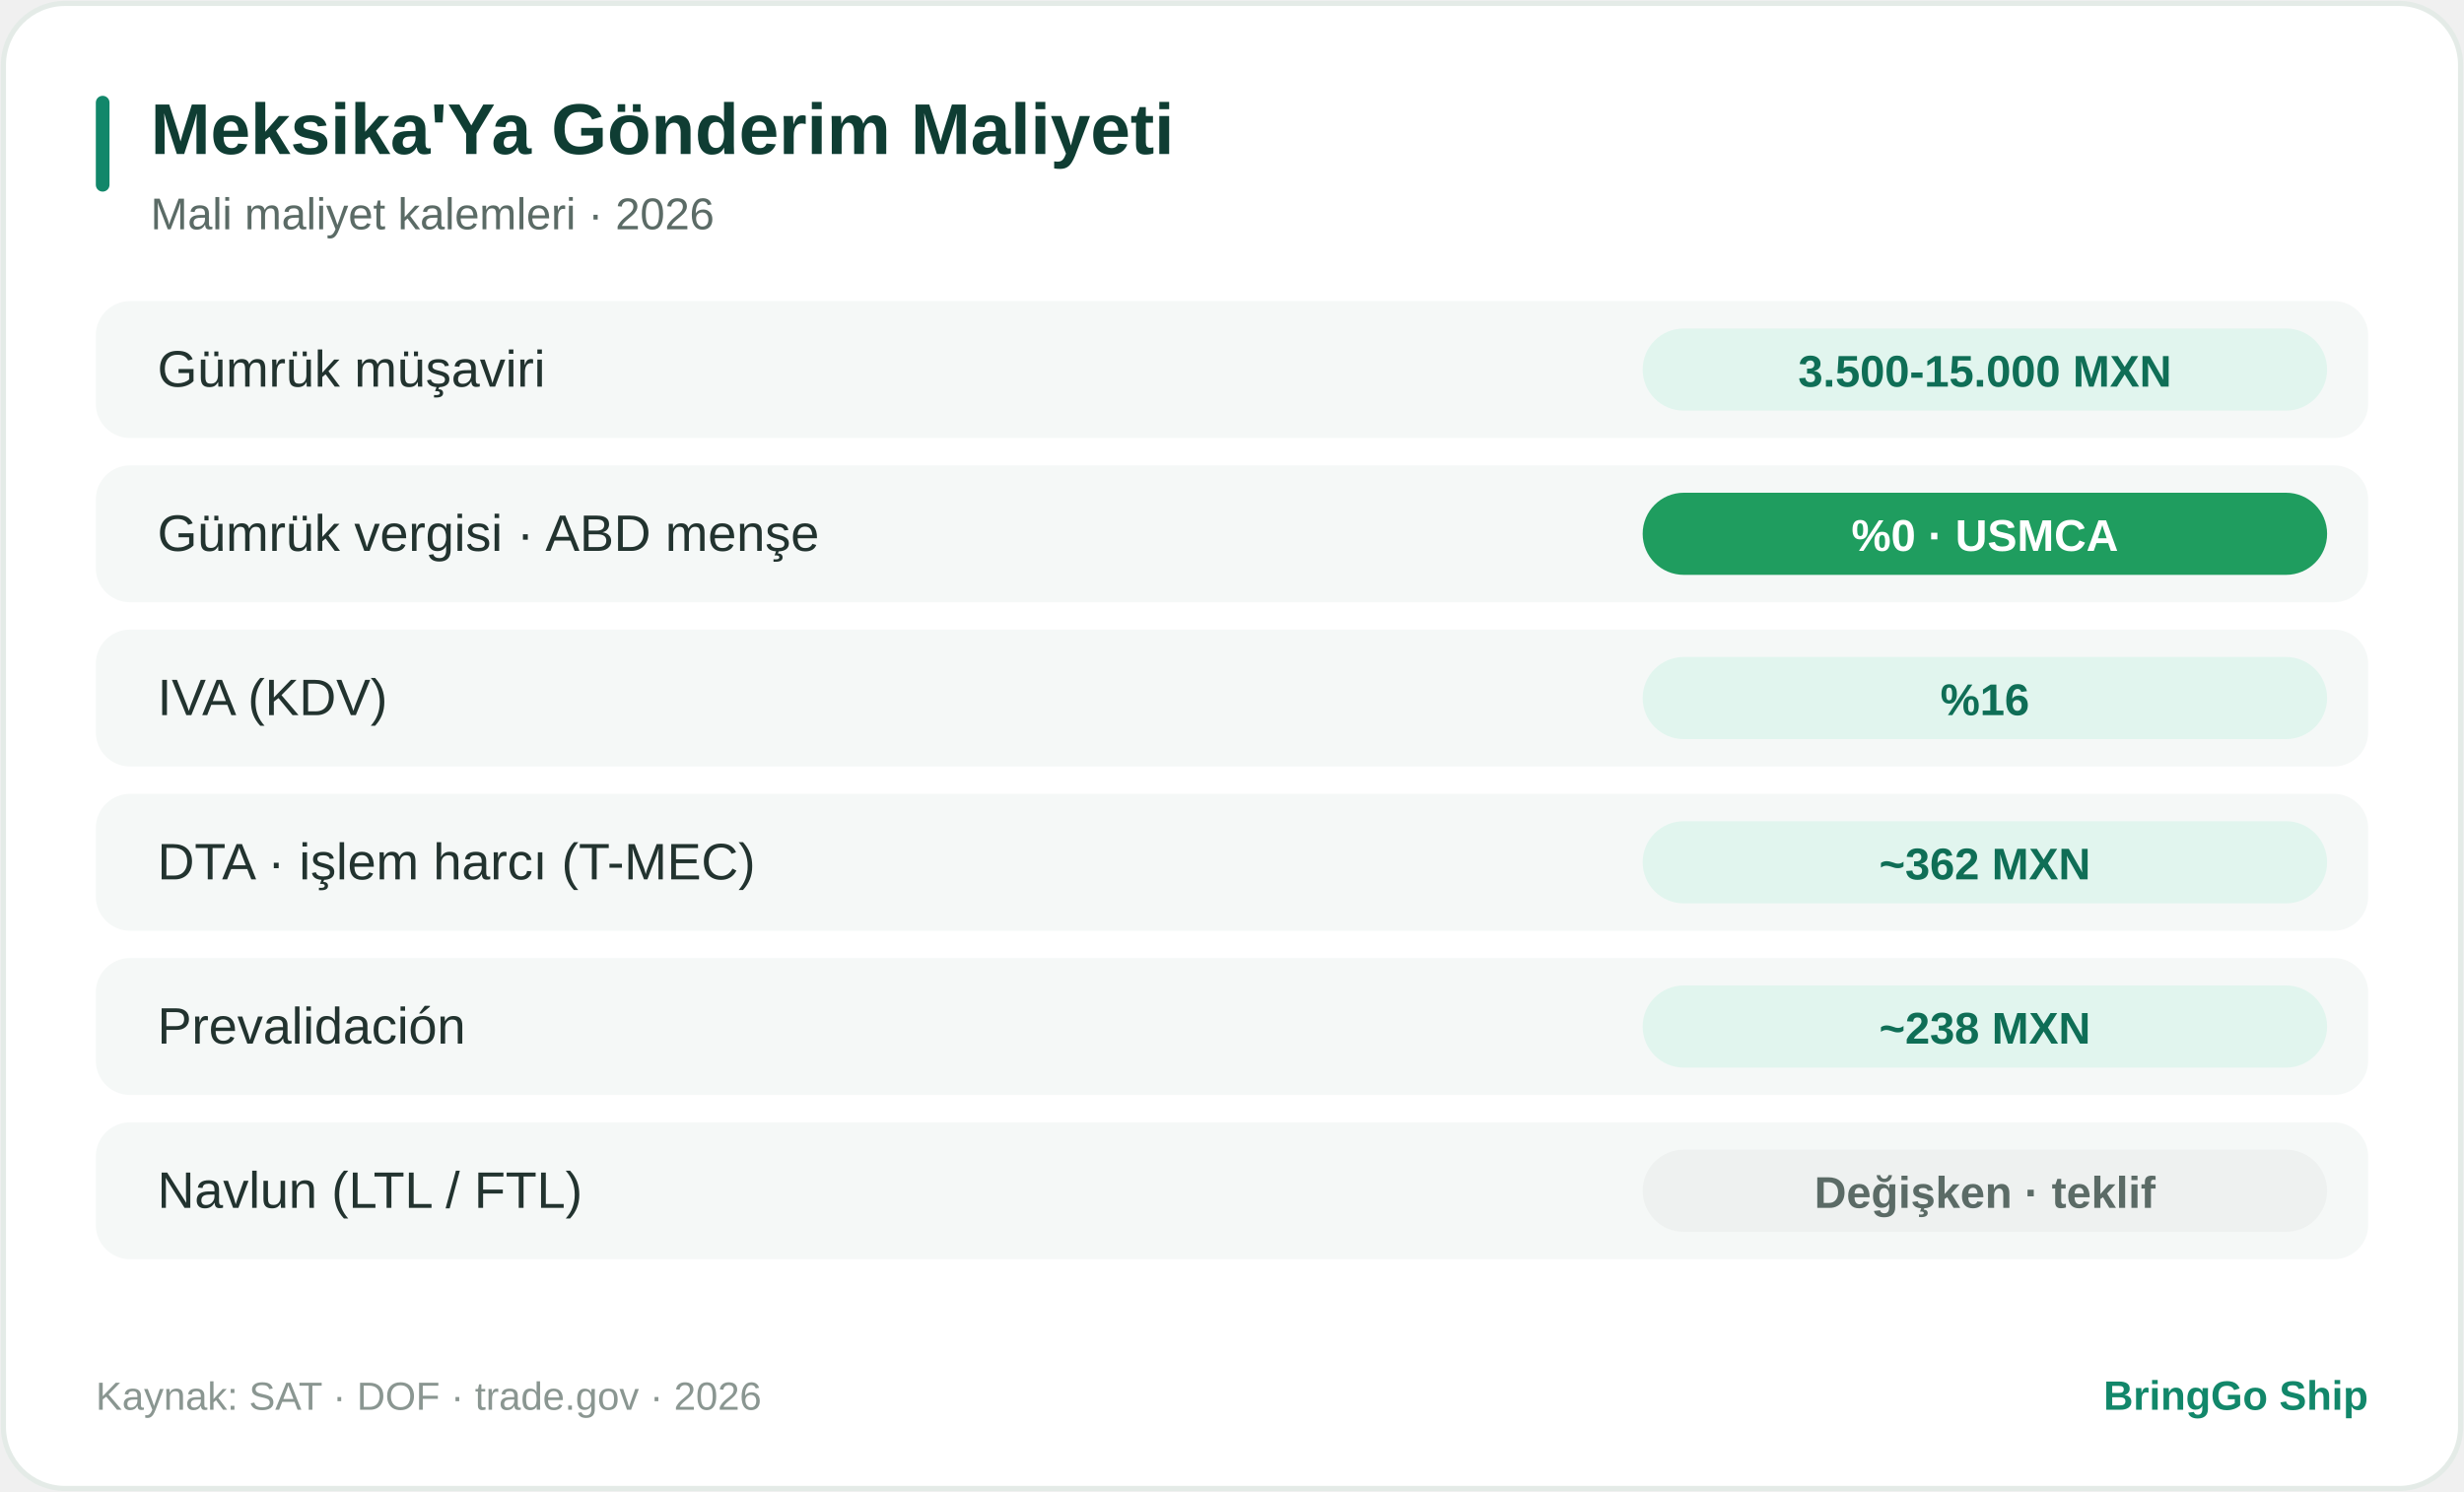
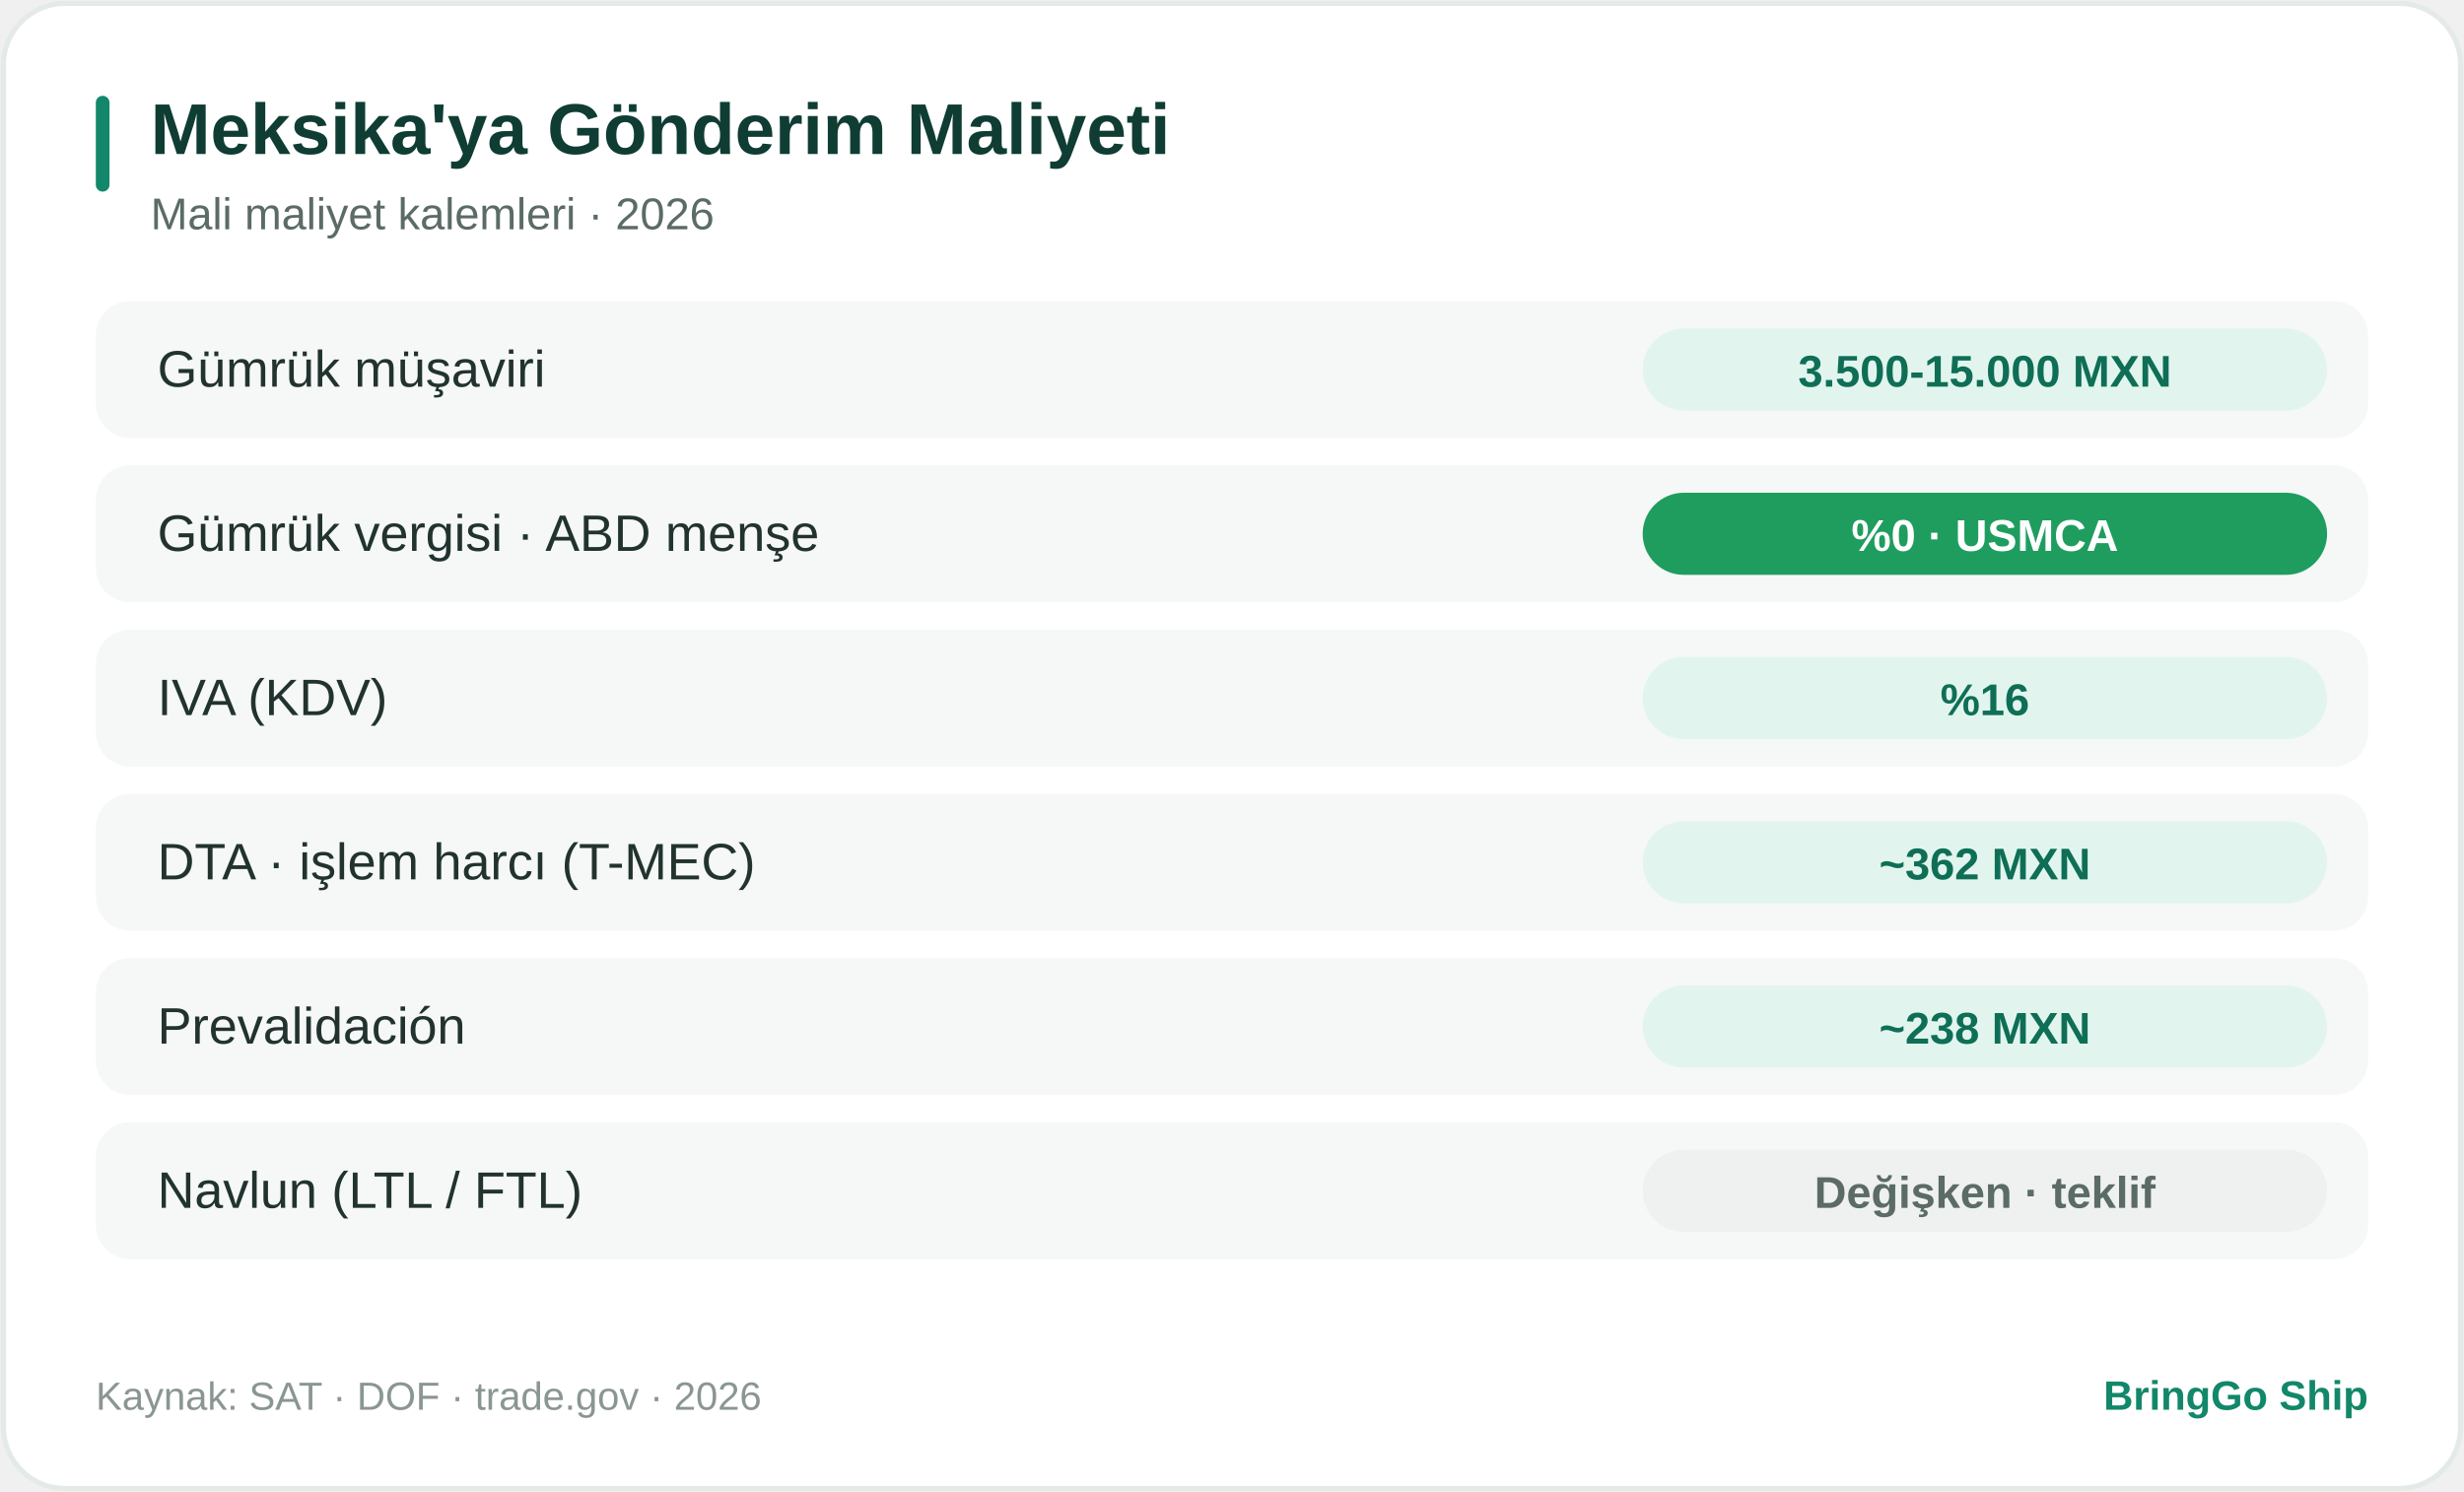
<svg xmlns="http://www.w3.org/2000/svg" width="720" height="436" viewBox="0 0 720 436" role="img">
  <style>
text{font-family:Arial,Helvetica,sans-serif}
.card{fill:#ffffff;stroke:#e4ebe7;stroke-width:1.5}
.row{fill:#f5f8f7}.pill{fill:#E1F5EE}.hi{fill:#1f9d5f}.mut{fill:#eef1f0}
.acc{fill:#12876A}.circ{fill:#12876A}.rd{fill:#fbe9e7}.am{fill:#fbf1dd}.tl{fill:#E1F5EE}.ln{stroke:#dbe6e1}
.tt{fill:#0F3D33;font-weight:bold}.ts{fill:#5b6b66}.tl2{fill:#22332f}
.tv{fill:#0F6E56;font-weight:bold}.tm{fill:#5b6b66;font-weight:bold}.tw{fill:#ffffff;font-weight:bold}
.tf{fill:#8a9691}.tb{fill:#12876A;font-weight:bold}.big{fill:#0F3D33;font-weight:bold}
.trd{fill:#a3392c;font-weight:bold}.tam{fill:#8a5a12;font-weight:bold}.ttl{fill:#0F6E56;font-weight:bold}
@media (prefers-color-scheme:dark){
.card{fill:#16211e;stroke:#2c3a35}
.row{fill:#1d2b27}.pill{fill:#123a2e}.hi{fill:#1f9d5f}.mut{fill:#28352f}
.acc{fill:#2fae7e}.circ{fill:#2fae7e}.rd{fill:#3a201c}.am{fill:#352a15}.tl{fill:#123a2e}
.tt{fill:#d7f2e6}.ts{fill:#8fa79d}.tl2{fill:#cfe0d9}
.tv{fill:#6fe0b0}.tm{fill:#9db3a9}.tw{fill:#ffffff}
.tf{fill:#6d8279}.tb{fill:#57d3a3}.big{fill:#d7f2e6}
.trd{fill:#f0a99e}.tam{fill:#e6c281}.ttl{fill:#6fe0b0}.ln{stroke:#31423c}}
</style>
  <rect x="1" y="1" width="718" height="434" rx="18" class="card" />
  <rect x="28" y="28" width="4" height="28" rx="2" class="acc" />
-   <text x="44" y="45" font-size="21" class="tt">Meksika'Ya Gönderim Maliyeti</text>
+   <text x="44" y="45" font-size="21" class="tt">Meksika'ya Gönderim Maliyeti</text>
  <text x="44" y="67" font-size="13" class="ts">Mali maliyet kalemleri · 2026</text>
  <g transform="translate(0,88)">
    <rect x="28" y="0" width="664" height="40" rx="10" class="row" />
    <text x="46" y="25" font-size="15" class="tl2">Gümrük müşaviri</text>
    <rect x="480" y="8" width="200" height="24" rx="12" class="pill" />
    <text x="580" y="25" text-anchor="middle" font-size="13" class="tv">3.500-15.000 MXN</text>
    <rect x="28" y="48" width="664" height="40" rx="10" class="row" />
    <text x="46" y="73" font-size="15" class="tl2">Gümrük vergisi · ABD menşe</text>
    <rect x="480" y="56" width="200" height="24" rx="12" class="hi" />
    <text x="580" y="73" text-anchor="middle" font-size="13" class="tw">%0 · USMCA</text>
    <rect x="28" y="96" width="664" height="40" rx="10" class="row" />
    <text x="46" y="121" font-size="15" class="tl2">IVA (KDV)</text>
    <rect x="480" y="104" width="200" height="24" rx="12" class="pill" />
    <text x="580" y="121" text-anchor="middle" font-size="13" class="tv">%16</text>
    <rect x="28" y="144" width="664" height="40" rx="10" class="row" />
    <text x="46" y="169" font-size="15" class="tl2">DTA · işlem harcı (T-MEC)</text>
    <rect x="480" y="152" width="200" height="24" rx="12" class="pill" />
    <text x="580" y="169" text-anchor="middle" font-size="13" class="tv">~362 MXN</text>
    <rect x="28" y="192" width="664" height="40" rx="10" class="row" />
    <text x="46" y="217" font-size="15" class="tl2">Prevalidación</text>
    <rect x="480" y="200" width="200" height="24" rx="12" class="pill" />
    <text x="580" y="217" text-anchor="middle" font-size="13" class="tv">~238 MXN</text>
    <rect x="28" y="240" width="664" height="40" rx="10" class="row" />
    <text x="46" y="265" font-size="15" class="tl2">Navlun (LTL / FTL)</text>
    <rect x="480" y="248" width="200" height="24" rx="12" class="mut" />
    <text x="580" y="265" text-anchor="middle" font-size="13" class="tm">Değişken · teklif</text>
  </g>
  <text x="28" y="412" font-size="11.5" class="tf">Kaynak: SAT · DOF · trade.gov · 2026</text>
  <text x="692" y="412" text-anchor="end" font-size="12" class="tb">BringGo Ship</text>
</svg>
